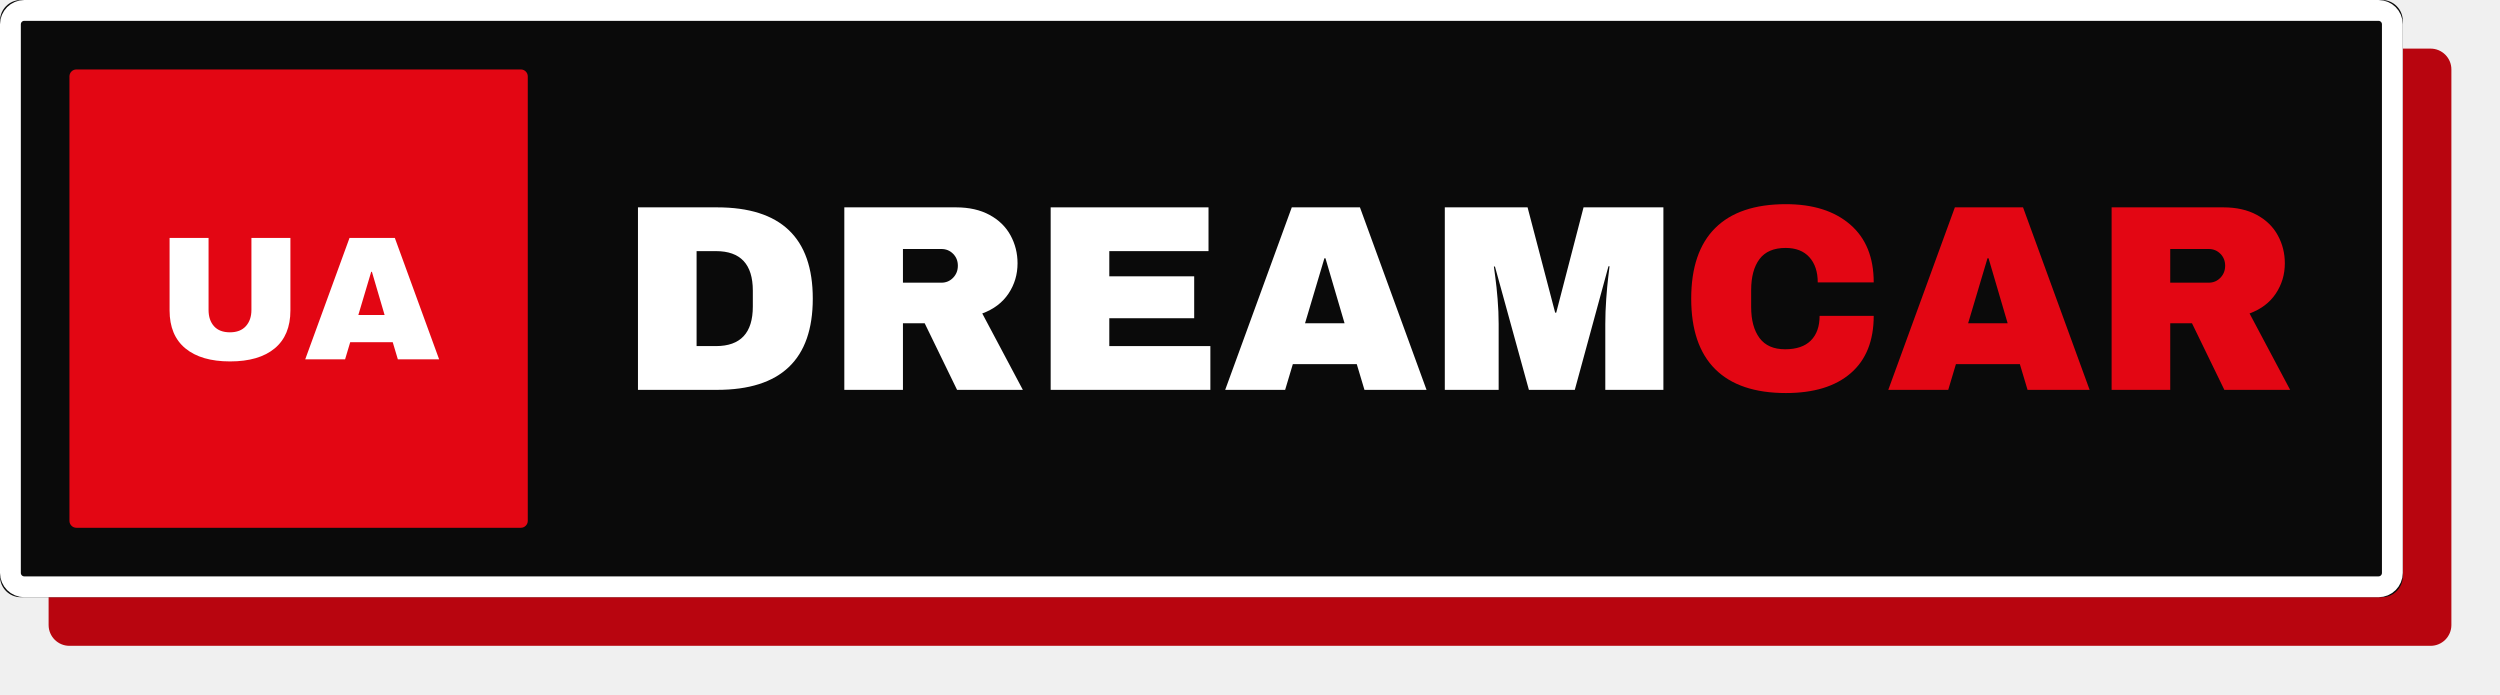
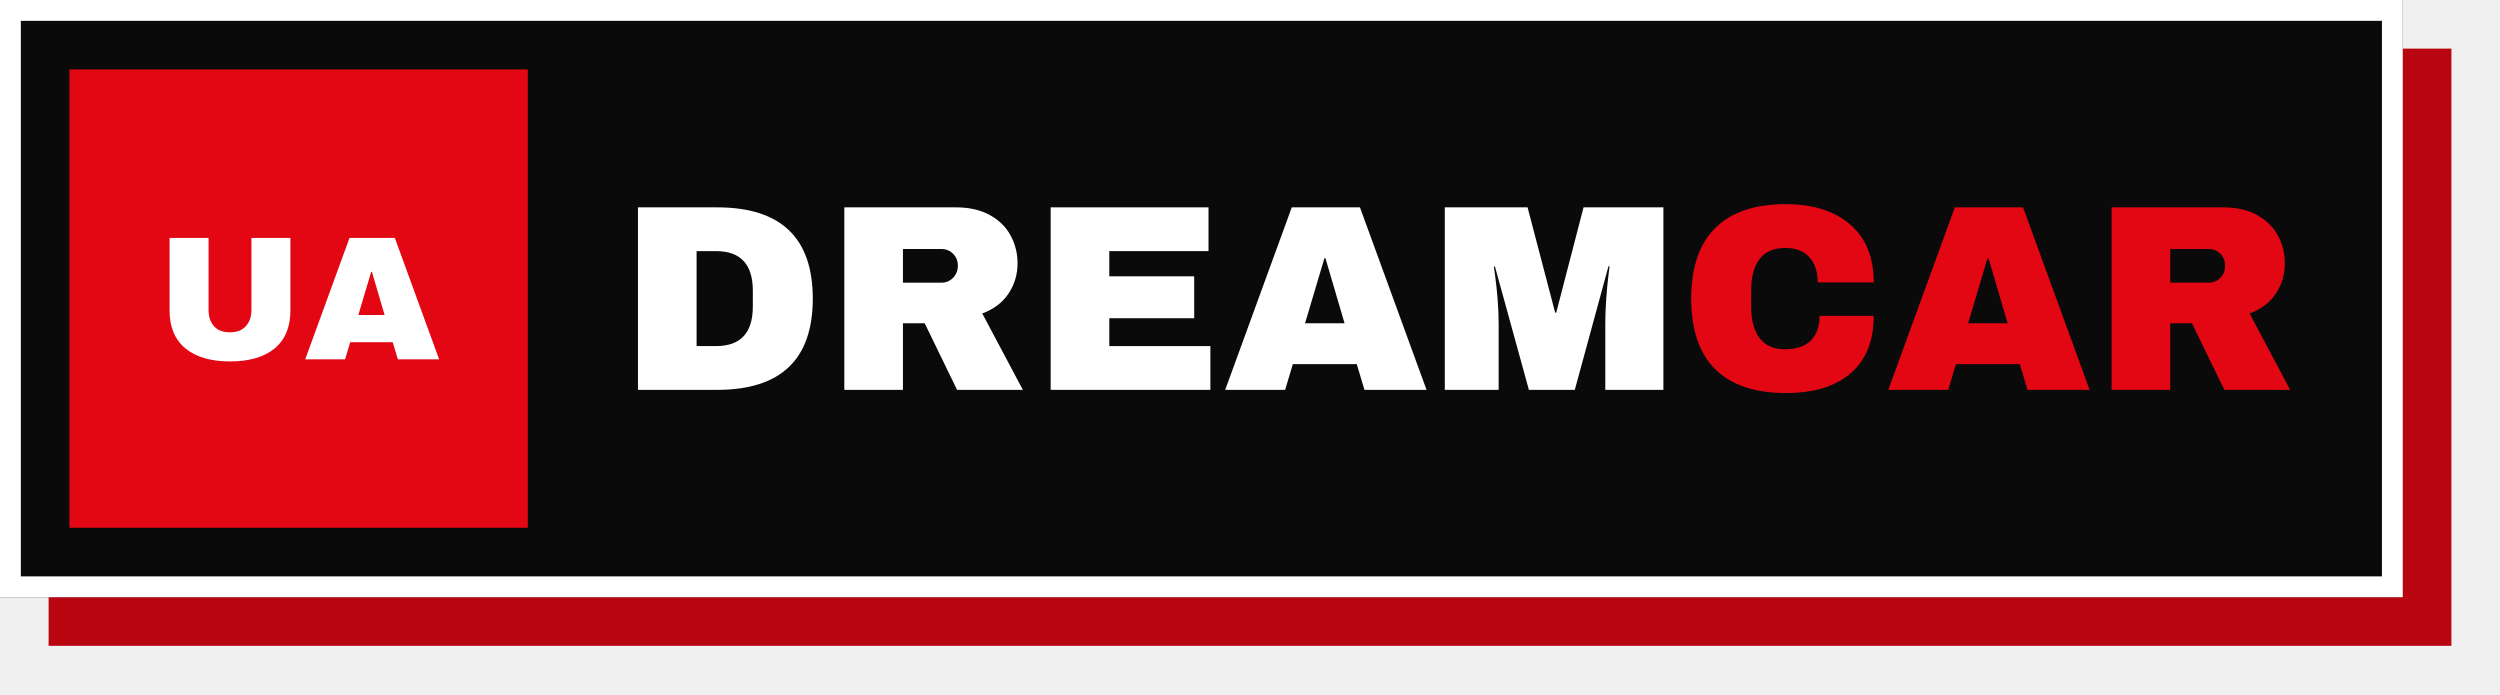
<svg xmlns="http://www.w3.org/2000/svg" viewBox="0 0 720 200" width="720" height="200" role="img" aria-label="DreamCar Racing Plate">
-   <rect x="14" y="14" width="692" height="172" rx="6" fill="#B8050F" />
-   <rect x="0" y="0" width="692" height="172" rx="6" fill="#0A0A0A" />
-   <rect x="3" y="3" width="686" height="166" rx="4" fill="none" stroke="#FFFFFF" stroke-width="6" />
-   <rect x="20" y="20" width="132" height="132" rx="2" fill="#E30613" />
+   <rect x="14" y="14" width="692" height="172" fill="#B8050F" />
+   <rect x="0" y="0" width="692" height="172" fill="#0A0A0A" />
+   <rect x="3" y="3" width="686" height="166" fill="none" stroke="#FFFFFF" stroke-width="6" />
+   <rect x="20" y="20" width="132" height="132" fill="#E30613" />
  <path transform="translate(45.08 103.48) scale(0.0508 -0.0508)" d="M417 -12Q253 -12 163.5 62.0Q74 136 74 277V688H295V280Q295 222 326.0 187.5Q357 153 416 153Q475 153 506.5 188.0Q538 223 538 280V688H759V277Q759 136 670.0 62.0Q581 -12 417 -12Z" fill="#FFFFFF" />
  <path transform="translate(87.40 103.48) scale(0.0508 -0.0508)" d="M535 0 506 97H265L236 0H10L261 688H518L769 0ZM311 251H460L388 496H384Z" fill="#FFFFFF" />
  <path transform="translate(178.08 112.28) scale(0.0764 -0.0764)" d="M733 344Q733 0 372 0H74V688H372Q733 688 733 344ZM295 165H368Q507 165 507 314V374Q507 523 368 523H295Z" fill="#FFFFFF" />
  <path transform="translate(237.51 112.28) scale(0.0764 -0.0764)" d="M594 288 747 0H499L377 251H295V0H74V688H495Q569 688 621.5 659.5Q674 631 700.5 582.5Q727 534 727 477Q727 414 693.0 363.0Q659 312 594 288ZM440 531H295V404H440Q466 404 484.0 422.5Q502 441 502 468Q502 495 484.0 513.0Q466 531 440 531Z" fill="#FFFFFF" />
  <path transform="translate(296.94 112.28) scale(0.0764 -0.0764)" d="M74 688H669V523H295V428H615V270H295V165H676V0H74Z" fill="#FFFFFF" />
  <path transform="translate(352.09 112.28) scale(0.0764 -0.0764)" d="M535 0 506 97H265L236 0H10L261 688H518L769 0ZM311 251H460L388 496H384Z" fill="#FFFFFF" />
  <path transform="translate(411.52 112.28) scale(0.0764 -0.0764)" d="M665 0V248Q665 294 668.5 342.5Q672 391 676.0 424.0Q680 457 681 466H677L550 0H377L249 465H245Q246 456 250.5 423.5Q255 391 259.0 342.5Q263 294 263 248V0H60V688H372L476 291H480L583 688H884V0Z" fill="#FFFFFF" />
  <path transform="translate(483.63 112.28) scale(0.0764 -0.0764)" d="M733 405H522Q522 465 490.5 500.0Q459 535 401 535Q334 535 302.5 493.0Q271 451 271 376V312Q271 238 302.5 195.5Q334 153 399 153Q463 153 496.0 186.0Q529 219 529 279H733Q733 138 646.5 63.0Q560 -12 402 -12Q226 -12 135.5 78.0Q45 168 45 344Q45 520 135.5 610.0Q226 700 402 700Q555 700 644.0 623.5Q733 547 733 405Z" fill="#E30613" />
  <path transform="translate(543.06 112.28) scale(0.0764 -0.0764)" d="M535 0 506 97H265L236 0H10L261 688H518L769 0ZM311 251H460L388 496H384Z" fill="#E30613" />
  <path transform="translate(602.49 112.28) scale(0.0764 -0.0764)" d="M594 288 747 0H499L377 251H295V0H74V688H495Q569 688 621.5 659.5Q674 631 700.5 582.5Q727 534 727 477Q727 414 693.0 363.0Q659 312 594 288ZM440 531H295V404H440Q466 404 484.0 422.5Q502 441 502 468Q502 495 484.0 513.0Q466 531 440 531Z" fill="#E30613" />
</svg>
